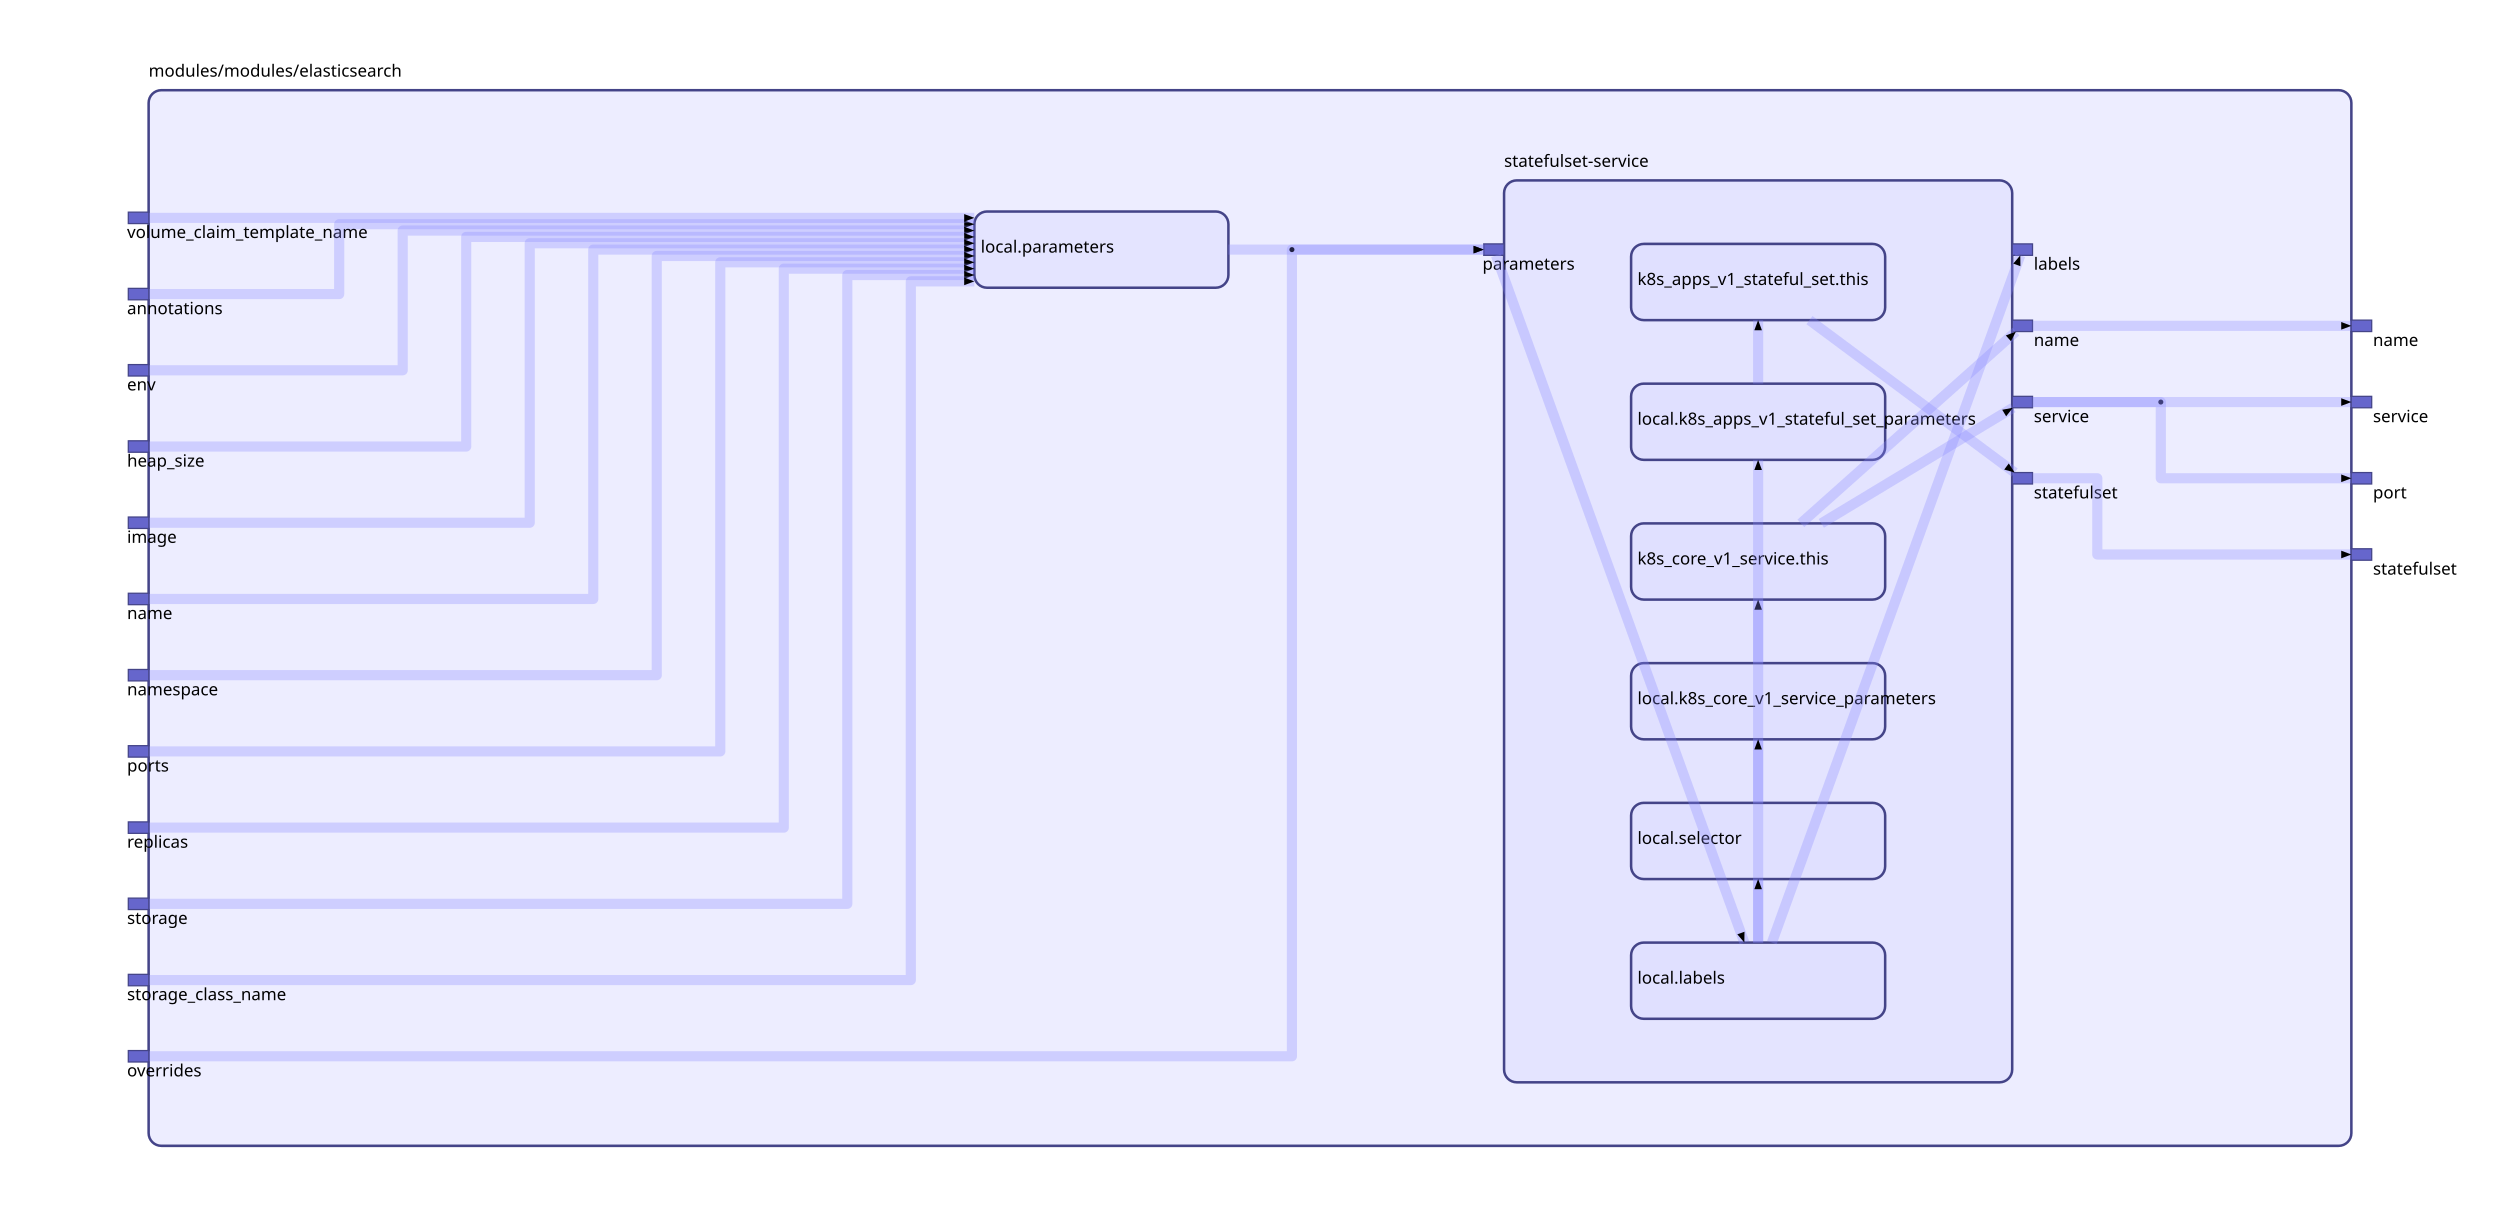
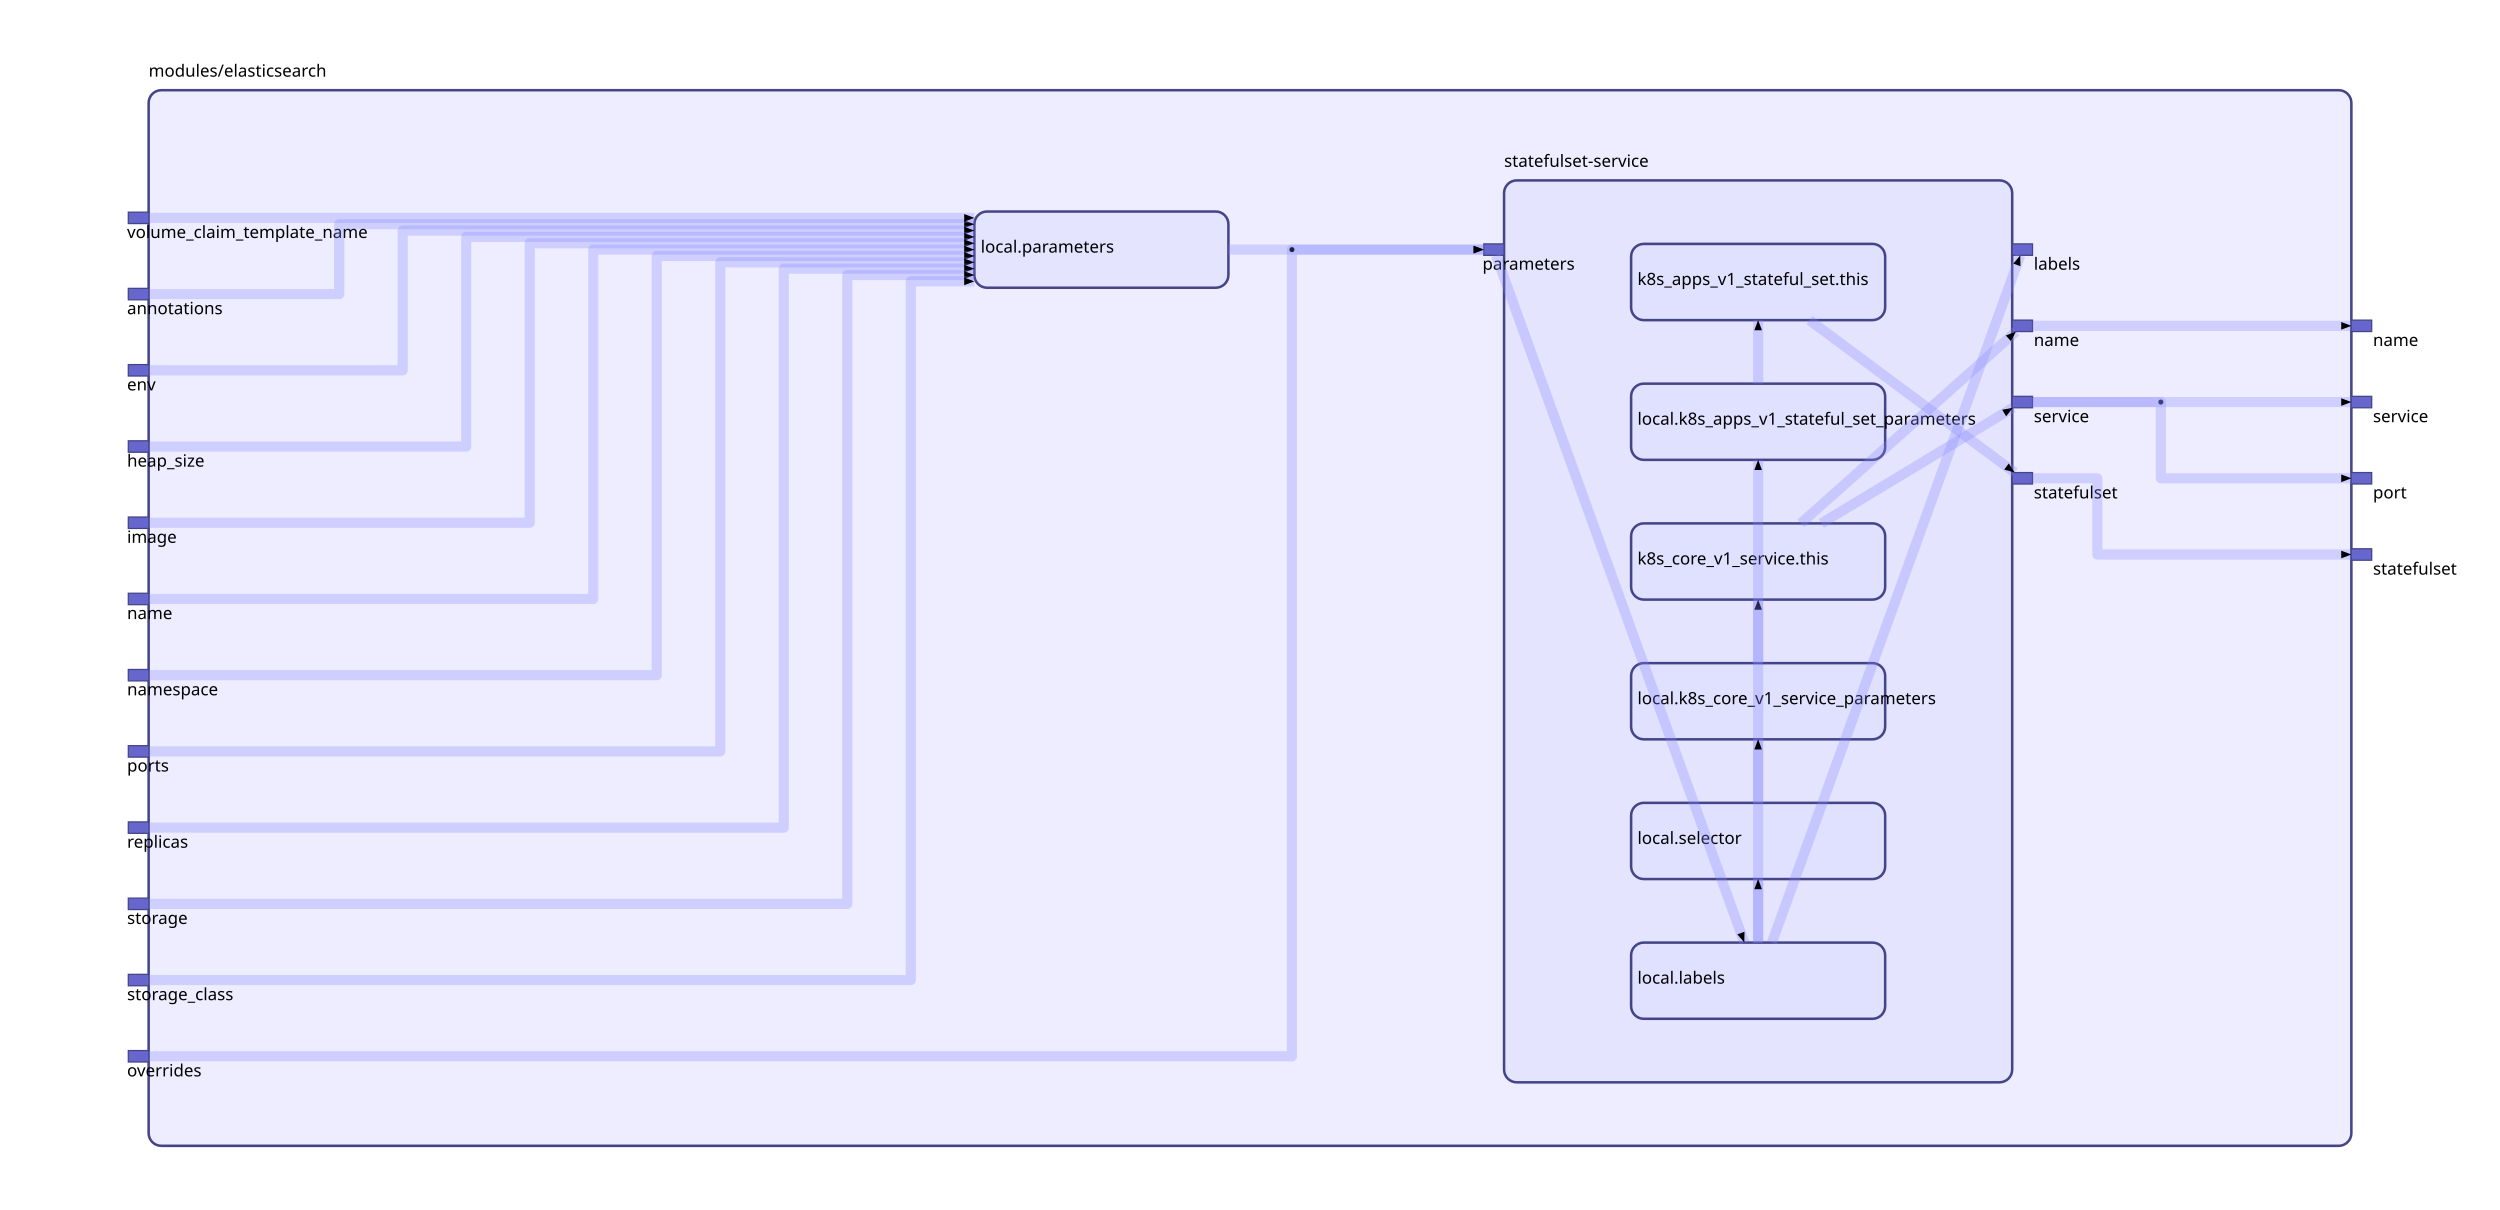
<svg xmlns="http://www.w3.org/2000/svg" id="sprotty_1" class="sprotty-graph sprotty" tabindex="1002" viewBox="0 0 1968 952">
  <style>
.elknode {
    stroke: #448;
    stroke-width: 2;
    fill: #ddf;
    fill-opacity: 0.5;
}

.elkport {
    stroke: #448;
    stroke-width: 1;
    fill: #66c;
}

.elkedge {
    fill: none;
    stroke: #88f;
    stroke-width: 8;
    stroke-opacity: 0.3;
    pointer-events: stroke;
    stroke-linejoin: round;
}

.elkedge:hover {
    stroke: #448;
    stroke-width: 8;
    stroke-opacity: 1;
    stroke-dasharray: 16px;
    stroke-dashoffset: 32px;
    animation: stroke 0.5s linear infinite;
}

@keyframes stroke {
    to {
        stroke-dashoffset: 0;
    }
}

.elkedge.arrow {
    fill: #336;
}

.elklabel {
    stroke-width: 0;
    stroke: #000;
    fill: #000;
    font-family: sans-serif;
    font-size: 10pt;
    dominant-baseline: hanging;
}

.elklabel:hover {
    font-size: 24pt;
}

.elkjunction {
    stroke: none;
    fill: #224;
}

.selected &gt; rect {
    stroke-width: 3;
}

.mouseover {
    stroke: #88f;
}
/*
 * Copyright (C) 2017 TypeFox and others.
 *
 * Licensed under the Apache License, Version 2.0 (the "License"); you may not use this file except in compliance with the License.
 * You may obtain a copy of the License at http://www.apache.org/licenses/LICENSE-2.0
 */

.sprotty {
    padding: 0px;
    font-family: "Helvetica Neue", Helvetica, Arial, sans-serif;
}

.sprotty-hidden {
    display: block;
    position: absolute;
    width: 0px;
    height: 0px;
}

.sprotty-popup {
    font-family: "Helvetica Neue", Helvetica, Arial, sans-serif;
    position: absolute;
    background: white;
    border-radius: 5px;
    border: 1px solid;
    max-width: 400px;
    min-width: 100px;
}

.sprotty-popup &gt; div {
    margin: 10px;
}

.sprotty-popup-closed {
    display: none;
}
</style>
  <g transform="scale(1) translate(0,0)">
    <g id="sprotty_3" transform="translate(117, 71)" opacity="1">
      <rect class="elknode" x="0" y="0" rx="10" width="1734" height="831" />
      <g id="sprotty_5" transform="translate(650, 95.5)" opacity="1">
        <rect class="elknode" x="0" y="0" rx="10" width="200" height="60" />
        <text id="sprotty_6" class="elklabel" transform="translate(5, 22) translate(0, 0)" opacity="1">local.parameters</text>
      </g>
      <g id="sprotty_40" transform="translate(1067, 71)" opacity="1">
        <rect class="elknode" x="0" y="0" rx="10" width="400" height="710" />
        <g id="sprotty_42" transform="translate(100, 50)" opacity="1">
          <rect class="elknode" x="0" y="0" rx="10" width="200" height="60" />
          <text id="sprotty_43" class="elklabel" transform="translate(5, 22) translate(0, 0)" opacity="1">k8s_apps_v1_stateful_set.this</text>
        </g>
        <g id="sprotty_44" transform="translate(100, 160)" opacity="1">
          <rect class="elknode" x="0" y="0" rx="10" width="200" height="60" />
          <text id="sprotty_45" class="elklabel" transform="translate(5, 22) translate(0, 0)" opacity="1">local.k8s_apps_v1_stateful_set_parameters</text>
        </g>
        <g id="sprotty_47" transform="translate(100, 270)" opacity="1">
          <rect class="elknode" x="0" y="0" rx="10" width="200" height="60" />
          <text id="sprotty_48" class="elklabel" transform="translate(5, 22) translate(0, 0)" opacity="1">k8s_core_v1_service.this</text>
        </g>
        <g id="sprotty_49" transform="translate(100, 380)" opacity="1">
          <rect class="elknode" x="0" y="0" rx="10" width="200" height="60" />
          <text id="sprotty_50" class="elklabel" transform="translate(5, 22) translate(0, 0)" opacity="1">local.k8s_core_v1_service_parameters</text>
        </g>
        <g id="sprotty_52" transform="translate(100, 490)" opacity="1">
          <rect class="elknode" x="0" y="0" rx="10" width="200" height="60" />
          <text id="sprotty_53" class="elklabel" transform="translate(5, 22) translate(0, 0)" opacity="1">local.selector</text>
        </g>
        <g id="sprotty_55" transform="translate(100, 600)" opacity="1">
          <rect class="elknode" x="0" y="0" rx="10" width="200" height="60" />
          <text id="sprotty_56" class="elklabel" transform="translate(5, 22) translate(0, 0)" opacity="1">local.labels</text>
        </g>
        <g id="sprotty_58" transform="translate(-16, 50)" opacity="1">
          <rect class="elkport" x="0" y="0" width="16" height="9" />
          <text id="sprotty_59" class="elklabel" transform="translate(-1, 10) translate(0, 0)" opacity="1">parameters</text>
        </g>
        <g id="sprotty_62" transform="translate(400, 50)" opacity="1">
          <rect class="elkport" x="0" y="0" width="16" height="9" />
          <text id="sprotty_63" class="elklabel" transform="translate(17, 10) translate(0, 0)" opacity="1">labels</text>
        </g>
        <g id="sprotty_65" transform="translate(400, 110)" opacity="1">
          <rect class="elkport" x="0" y="0" width="16" height="9" />
          <text id="sprotty_66" class="elklabel" transform="translate(17, 10) translate(0, 0)" opacity="1">name</text>
        </g>
        <g id="sprotty_68" transform="translate(400, 170)" opacity="1">
          <rect class="elkport" x="0" y="0" width="16" height="9" />
          <text id="sprotty_69" class="elklabel" transform="translate(17, 10) translate(0, 0)" opacity="1">service</text>
        </g>
        <g id="sprotty_71" transform="translate(400, 230)" opacity="1">
          <rect class="elkport" x="0" y="0" width="16" height="9" />
          <text id="sprotty_72" class="elklabel" transform="translate(17, 10) translate(0, 0)" opacity="1">statefulset</text>
        </g>
        <text id="sprotty_41" class="elklabel" transform="translate(0, -21) translate(0, 0)" opacity="1">statefulset-service</text>
      </g>
      <g id="sprotty_7" transform="translate(-16, 156)" opacity="1">
        <rect class="elkport" x="0" y="0" width="16" height="9" />
        <text id="sprotty_8" class="elklabel" transform="translate(-1, 10) translate(0, 0)" opacity="1">annotations</text>
      </g>
      <g id="sprotty_10" transform="translate(-16, 216)" opacity="1">
        <rect class="elkport" x="0" y="0" width="16" height="9" />
        <text id="sprotty_11" class="elklabel" transform="translate(-1, 10) translate(0, 0)" opacity="1">env</text>
      </g>
      <g id="sprotty_13" transform="translate(-16, 276)" opacity="1">
        <rect class="elkport" x="0" y="0" width="16" height="9" />
        <text id="sprotty_14" class="elklabel" transform="translate(-1, 10) translate(0, 0)" opacity="1">heap_size</text>
      </g>
      <g id="sprotty_16" transform="translate(-16, 336)" opacity="1">
        <rect class="elkport" x="0" y="0" width="16" height="9" />
        <text id="sprotty_17" class="elklabel" transform="translate(-1, 10) translate(0, 0)" opacity="1">image</text>
      </g>
      <g id="sprotty_19" transform="translate(-16, 396)" opacity="1">
        <rect class="elkport" x="0" y="0" width="16" height="9" />
        <text id="sprotty_20" class="elklabel" transform="translate(-1, 10) translate(0, 0)" opacity="1">name</text>
      </g>
      <g id="sprotty_22" transform="translate(-16, 456)" opacity="1">
        <rect class="elkport" x="0" y="0" width="16" height="9" />
        <text id="sprotty_23" class="elklabel" transform="translate(-1, 10) translate(0, 0)" opacity="1">namespace</text>
      </g>
      <g id="sprotty_25" transform="translate(-16, 516)" opacity="1">
        <rect class="elkport" x="0" y="0" width="16" height="9" />
        <text id="sprotty_26" class="elklabel" transform="translate(-1, 10) translate(0, 0)" opacity="1">ports</text>
      </g>
      <g id="sprotty_28" transform="translate(-16, 576)" opacity="1">
        <rect class="elkport" x="0" y="0" width="16" height="9" />
        <text id="sprotty_29" class="elklabel" transform="translate(-1, 10) translate(0, 0)" opacity="1">replicas</text>
      </g>
      <g id="sprotty_31" transform="translate(-16, 636)" opacity="1">
        <rect class="elkport" x="0" y="0" width="16" height="9" />
        <text id="sprotty_32" class="elklabel" transform="translate(-1, 10) translate(0, 0)" opacity="1">storage</text>
      </g>
      <g id="sprotty_34" transform="translate(-16, 696)" opacity="1">
        <rect class="elkport" x="0" y="0" width="16" height="9" />
-         <text id="sprotty_35" class="elklabel" transform="translate(-1, 10) translate(0, 0)" opacity="1">storage_class_name</text>
+         <text id="sprotty_35" class="elklabel" transform="translate(-1, 10) translate(0, 0)" opacity="1">storage_class</text>
      </g>
      <g id="sprotty_37" transform="translate(-16, 96)" opacity="1">
        <rect class="elkport" x="0" y="0" width="16" height="9" />
        <text id="sprotty_38" class="elklabel" transform="translate(-1, 10) translate(0, 0)" opacity="1">volume_claim_template_name</text>
      </g>
      <g id="sprotty_75" transform="translate(-16, 756)" opacity="1">
        <rect class="elkport" x="0" y="0" width="16" height="9" />
        <text id="sprotty_76" class="elklabel" transform="translate(-1, 10) translate(0, 0)" opacity="1">overrides</text>
      </g>
      <g id="sprotty_78" transform="translate(1734, 181)" opacity="1">
        <rect class="elkport" x="0" y="0" width="16" height="9" />
        <text id="sprotty_79" class="elklabel" transform="translate(17, 10) translate(0, 0)" opacity="1">name</text>
      </g>
      <g id="sprotty_81" transform="translate(1734, 301)" opacity="1">
        <rect class="elkport" x="0" y="0" width="16" height="9" />
        <text id="sprotty_82" class="elklabel" transform="translate(17, 10) translate(0, 0)" opacity="1">port</text>
      </g>
      <g id="sprotty_84" transform="translate(1734, 241)" opacity="1">
        <rect class="elkport" x="0" y="0" width="16" height="9" />
        <text id="sprotty_85" class="elklabel" transform="translate(17, 10) translate(0, 0)" opacity="1">service</text>
      </g>
      <g id="sprotty_87" transform="translate(1734, 361)" opacity="1">
        <rect class="elkport" x="0" y="0" width="16" height="9" />
        <text id="sprotty_88" class="elklabel" transform="translate(17, 10) translate(0, 0)" opacity="1">statefulset</text>
      </g>
-       <text id="sprotty_4" class="elklabel" transform="translate(0, -21) translate(0, 0)" opacity="1">modules/modules/elasticsearch</text>
+       <text id="sprotty_4" class="elklabel" transform="translate(0, -21) translate(0, 0)" opacity="1">modules/elasticsearch</text>
      <g id="sprotty_9" class="sprotty-edge" opacity="1">
        <path class="elkedge" d="M 0,160.5 L 150,160.5 L 150,105.5 L 650,105.5" />
        <path class="edge arrow" d="M 0,0 L 8,-3 L 8,3 Z" transform="rotate(180 650 105.5) translate(650 105.5)" />
      </g>
      <g id="sprotty_12" class="sprotty-edge" opacity="1">
        <path class="elkedge" d="M 0,220.5 L 200,220.5 L 200,110.5 L 650,110.5" />
        <path class="edge arrow" d="M 0,0 L 8,-3 L 8,3 Z" transform="rotate(180 650 110.5) translate(650 110.5)" />
      </g>
      <g id="sprotty_15" class="sprotty-edge" opacity="1">
        <path class="elkedge" d="M 0,280.5 L 250,280.5 L 250,115.5 L 650,115.5" />
        <path class="edge arrow" d="M 0,0 L 8,-3 L 8,3 Z" transform="rotate(180 650 115.5) translate(650 115.5)" />
      </g>
      <g id="sprotty_18" class="sprotty-edge" opacity="1">
        <path class="elkedge" d="M 0,340.5 L 300,340.5 L 300,120.5 L 650,120.5" />
        <path class="edge arrow" d="M 0,0 L 8,-3 L 8,3 Z" transform="rotate(180 650 120.5) translate(650 120.5)" />
      </g>
      <g id="sprotty_21" class="sprotty-edge" opacity="1">
        <path class="elkedge" d="M 0,400.5 L 350,400.5 L 350,125.5 L 650,125.5" />
        <path class="edge arrow" d="M 0,0 L 8,-3 L 8,3 Z" transform="rotate(180 650 125.5) translate(650 125.5)" />
      </g>
      <g id="sprotty_24" class="sprotty-edge" opacity="1">
        <path class="elkedge" d="M 0,460.5 L 400,460.5 L 400,130.5 L 650,130.5" />
        <path class="edge arrow" d="M 0,0 L 8,-3 L 8,3 Z" transform="rotate(180 650 130.5) translate(650 130.5)" />
      </g>
      <g id="sprotty_27" class="sprotty-edge" opacity="1">
        <path class="elkedge" d="M 0,520.5 L 450,520.5 L 450,135.5 L 650,135.5" />
        <path class="edge arrow" d="M 0,0 L 8,-3 L 8,3 Z" transform="rotate(180 650 135.5) translate(650 135.5)" />
      </g>
      <g id="sprotty_30" class="sprotty-edge" opacity="1">
        <path class="elkedge" d="M 0,580.5 L 500,580.5 L 500,140.5 L 650,140.5" />
        <path class="edge arrow" d="M 0,0 L 8,-3 L 8,3 Z" transform="rotate(180 650 140.5) translate(650 140.5)" />
      </g>
      <g id="sprotty_33" class="sprotty-edge" opacity="1">
        <path class="elkedge" d="M 0,640.5 L 550,640.5 L 550,145.5 L 650,145.5" />
        <path class="edge arrow" d="M 0,0 L 8,-3 L 8,3 Z" transform="rotate(180 650 145.5) translate(650 145.5)" />
      </g>
      <g id="sprotty_36" class="sprotty-edge" opacity="1">
        <path class="elkedge" d="M 0,700.5 L 600,700.5 L 600,150.5 L 650,150.5" />
        <path class="edge arrow" d="M 0,0 L 8,-3 L 8,3 Z" transform="rotate(180 650 150.5) translate(650 150.5)" />
      </g>
      <g id="sprotty_39" class="sprotty-edge" opacity="1">
        <path class="elkedge" d="M 0,100.5 L 650,100.5" />
        <path class="edge arrow" d="M 0,0 L 8,-3 L 8,3 Z" transform="rotate(180 650 100.5) translate(650 100.5)" />
      </g>
      <g id="sprotty_46" class="sprotty-edge" opacity="1">
        <path class="elkedge" d="M 1267,231 L 1267,181" />
        <path class="edge arrow" d="M 0,0 L 8,-3 L 8,3 Z" transform="rotate(90 1267 181) translate(1267 181)" />
      </g>
      <g id="sprotty_51" class="sprotty-edge" opacity="1">
        <path class="elkedge" d="M 1267,451 L 1267,401" />
        <path class="edge arrow" d="M 0,0 L 8,-3 L 8,3 Z" transform="rotate(90 1267 401) translate(1267 401)" />
      </g>
      <g id="sprotty_54" class="sprotty-edge" opacity="1">
        <path class="elkedge" d="M 1267,561 L 1267,291" />
        <path class="edge arrow" d="M 0,0 L 8,-3 L 8,3 Z" transform="rotate(90 1267 291) translate(1267 291)" />
      </g>
      <g id="sprotty_57" class="sprotty-edge" opacity="1">
        <path class="elkedge" d="M 1267,671 L 1267,511" />
        <path class="edge arrow" d="M 0,0 L 8,-3 L 8,3 Z" transform="rotate(90 1267 511) translate(1267 511)" />
      </g>
      <g id="sprotty_60" class="sprotty-edge" opacity="1">
        <path class="elkedge" d="M 1060.626,130 L 1256.157,671" />
        <path class="edge arrow" d="M 0,0 L 8,-3 L 8,3 Z" transform="rotate(-109.8711 1256.157 671) translate(1256.157 671)" />
      </g>
      <g id="sprotty_61" class="sprotty-edge" opacity="1">
        <path class="elkedge" d="M 1267,671 L 1267,621" />
        <path class="edge arrow" d="M 0,0 L 8,-3 L 8,3 Z" transform="rotate(90 1267 621) translate(1267 621)" />
      </g>
      <g id="sprotty_64" class="sprotty-edge" opacity="1">
        <path class="elkedge" d="M 1277.843,671 L 1473.374,130" />
        <path class="edge arrow" d="M 0,0 L 8,-3 L 8,3 Z" transform="rotate(109.8711 1473.374 130) translate(1473.374 130)" />
      </g>
      <g id="sprotty_67" class="sprotty-edge" opacity="1">
        <path class="elkedge" d="M 1300.639,341 L 1469.954,190" />
        <path class="edge arrow" d="M 0,0 L 8,-3 L 8,3 Z" transform="rotate(138.2726 1469.954 190) translate(1469.954 190)" />
      </g>
      <g id="sprotty_70" class="sprotty-edge" opacity="1">
        <path class="elkedge" d="M 1316.721,341 L 1467.542,250" />
        <path class="edge arrow" d="M 0,0 L 8,-3 L 8,3 Z" transform="rotate(148.8947 1467.542 250) translate(1467.542 250)" />
      </g>
      <g id="sprotty_73" class="sprotty-edge" opacity="1">
        <path class="elkedge" d="M 1307.388,181 L 1468.942,301" />
        <path class="edge arrow" d="M 0,0 L 8,-3 L 8,3 Z" transform="rotate(-143.3955 1468.942 301) translate(1468.942 301)" />
      </g>
      <g id="sprotty_74" class="sprotty-edge" opacity="1">
        <path class="elkedge" d="M 850,125.5 L 1051,125.5" />
        <path class="edge arrow" d="M 0,0 L 8,-3 L 8,3 Z" transform="rotate(180 1051 125.5) translate(1051 125.5)" />
      </g>
      <g id="sprotty_77" class="sprotty-edge" opacity="1">
        <path class="elkedge" d="M 0,760.5 L 900,760.5 L 900,125.5 L 1051,125.5" />
        <path class="edge arrow" d="M 0,0 L 8,-3 L 8,3 Z" transform="rotate(180 1051 125.5) translate(1051 125.5)" />
        <g id="sprotty_77_j0" transform="translate(900, 125.5)" opacity="1">
          <circle class="elkjunction" r="2" />
        </g>
      </g>
      <g id="sprotty_80" class="sprotty-edge" opacity="1">
        <path class="elkedge" d="M 1483,185.5 L 1734,185.5" />
        <path class="edge arrow" d="M 0,0 L 8,-3 L 8,3 Z" transform="rotate(180 1734 185.5) translate(1734 185.5)" />
      </g>
      <g id="sprotty_83" class="sprotty-edge" opacity="1">
        <path class="elkedge" d="M 1483,245.5 L 1584,245.5 L 1584,305.5 L 1734,305.5" />
        <path class="edge arrow" d="M 0,0 L 8,-3 L 8,3 Z" transform="rotate(180 1734 305.5) translate(1734 305.5)" />
        <g id="sprotty_83_j0" transform="translate(1584, 245.5)" opacity="1">
          <circle class="elkjunction" r="2" />
        </g>
      </g>
      <g id="sprotty_86" class="sprotty-edge" opacity="1">
        <path class="elkedge" d="M 1483,245.5 L 1734,245.5" />
        <path class="edge arrow" d="M 0,0 L 8,-3 L 8,3 Z" transform="rotate(180 1734 245.5) translate(1734 245.5)" />
      </g>
      <g id="sprotty_89" class="sprotty-edge" opacity="1">
        <path class="elkedge" d="M 1483,305.5 L 1534,305.5 L 1534,365.5 L 1734,365.5" />
        <path class="edge arrow" d="M 0,0 L 8,-3 L 8,3 Z" transform="rotate(180 1734 365.5) translate(1734 365.5)" />
      </g>
    </g>
  </g>
</svg>
